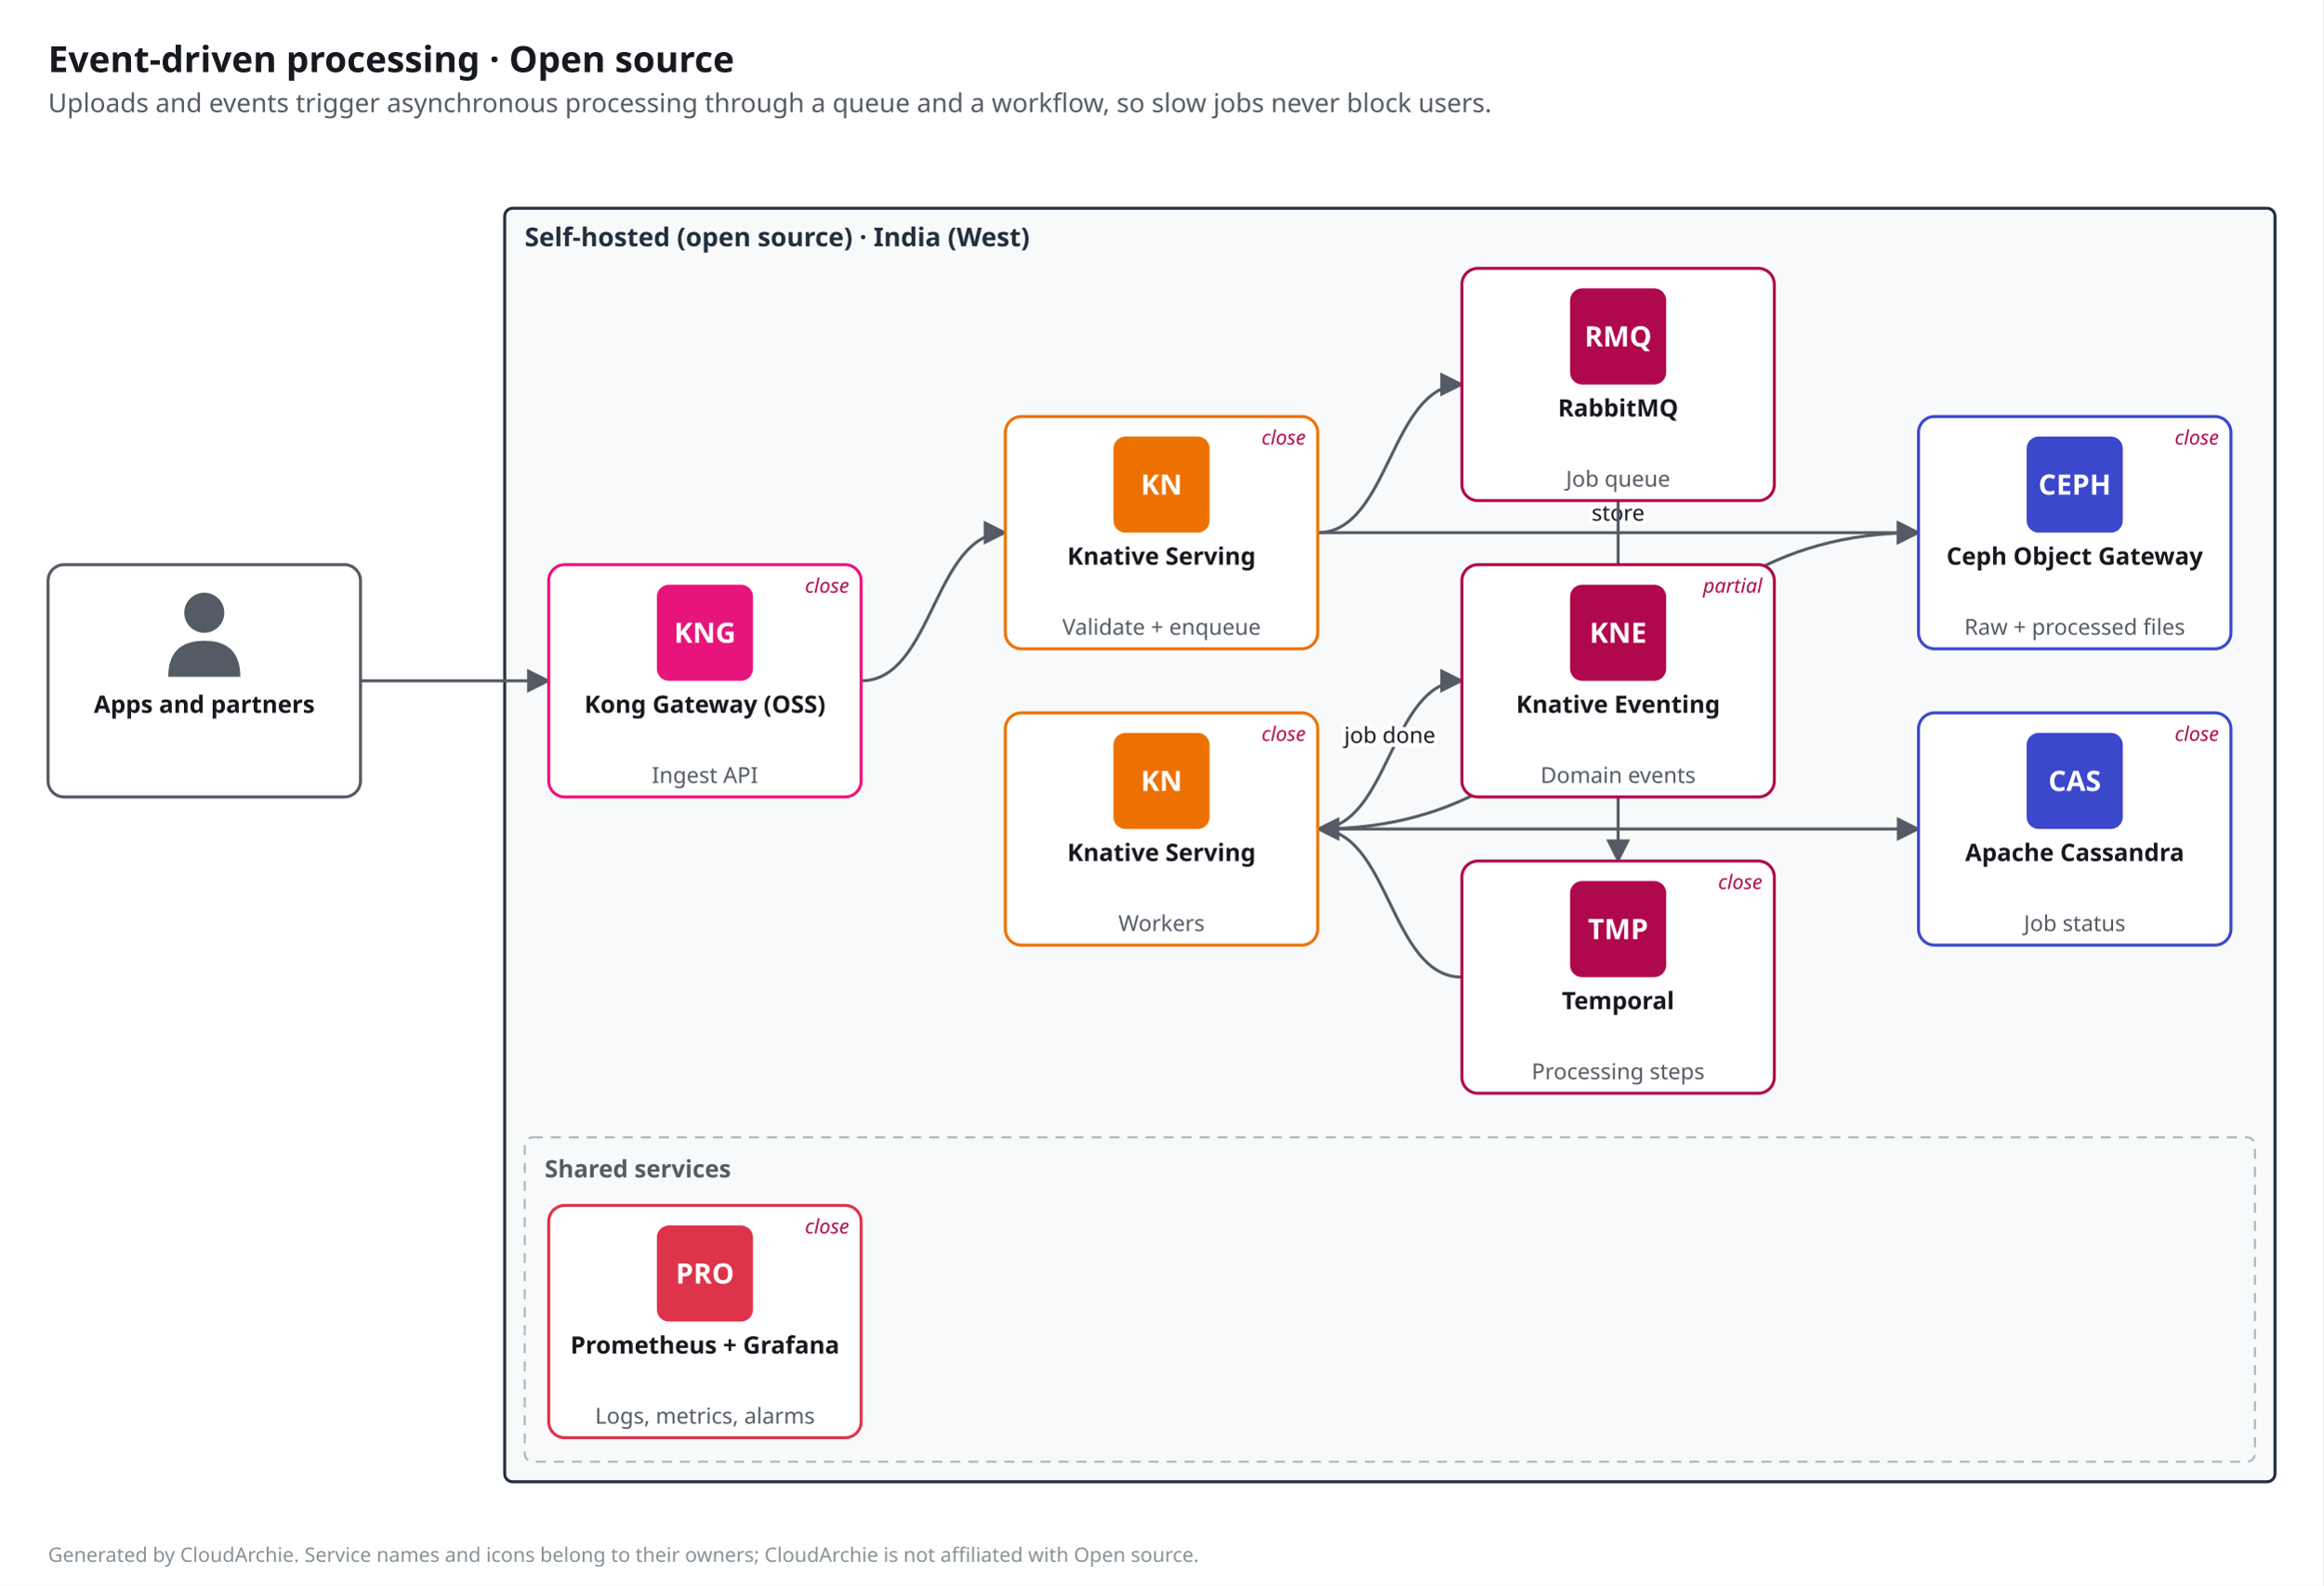
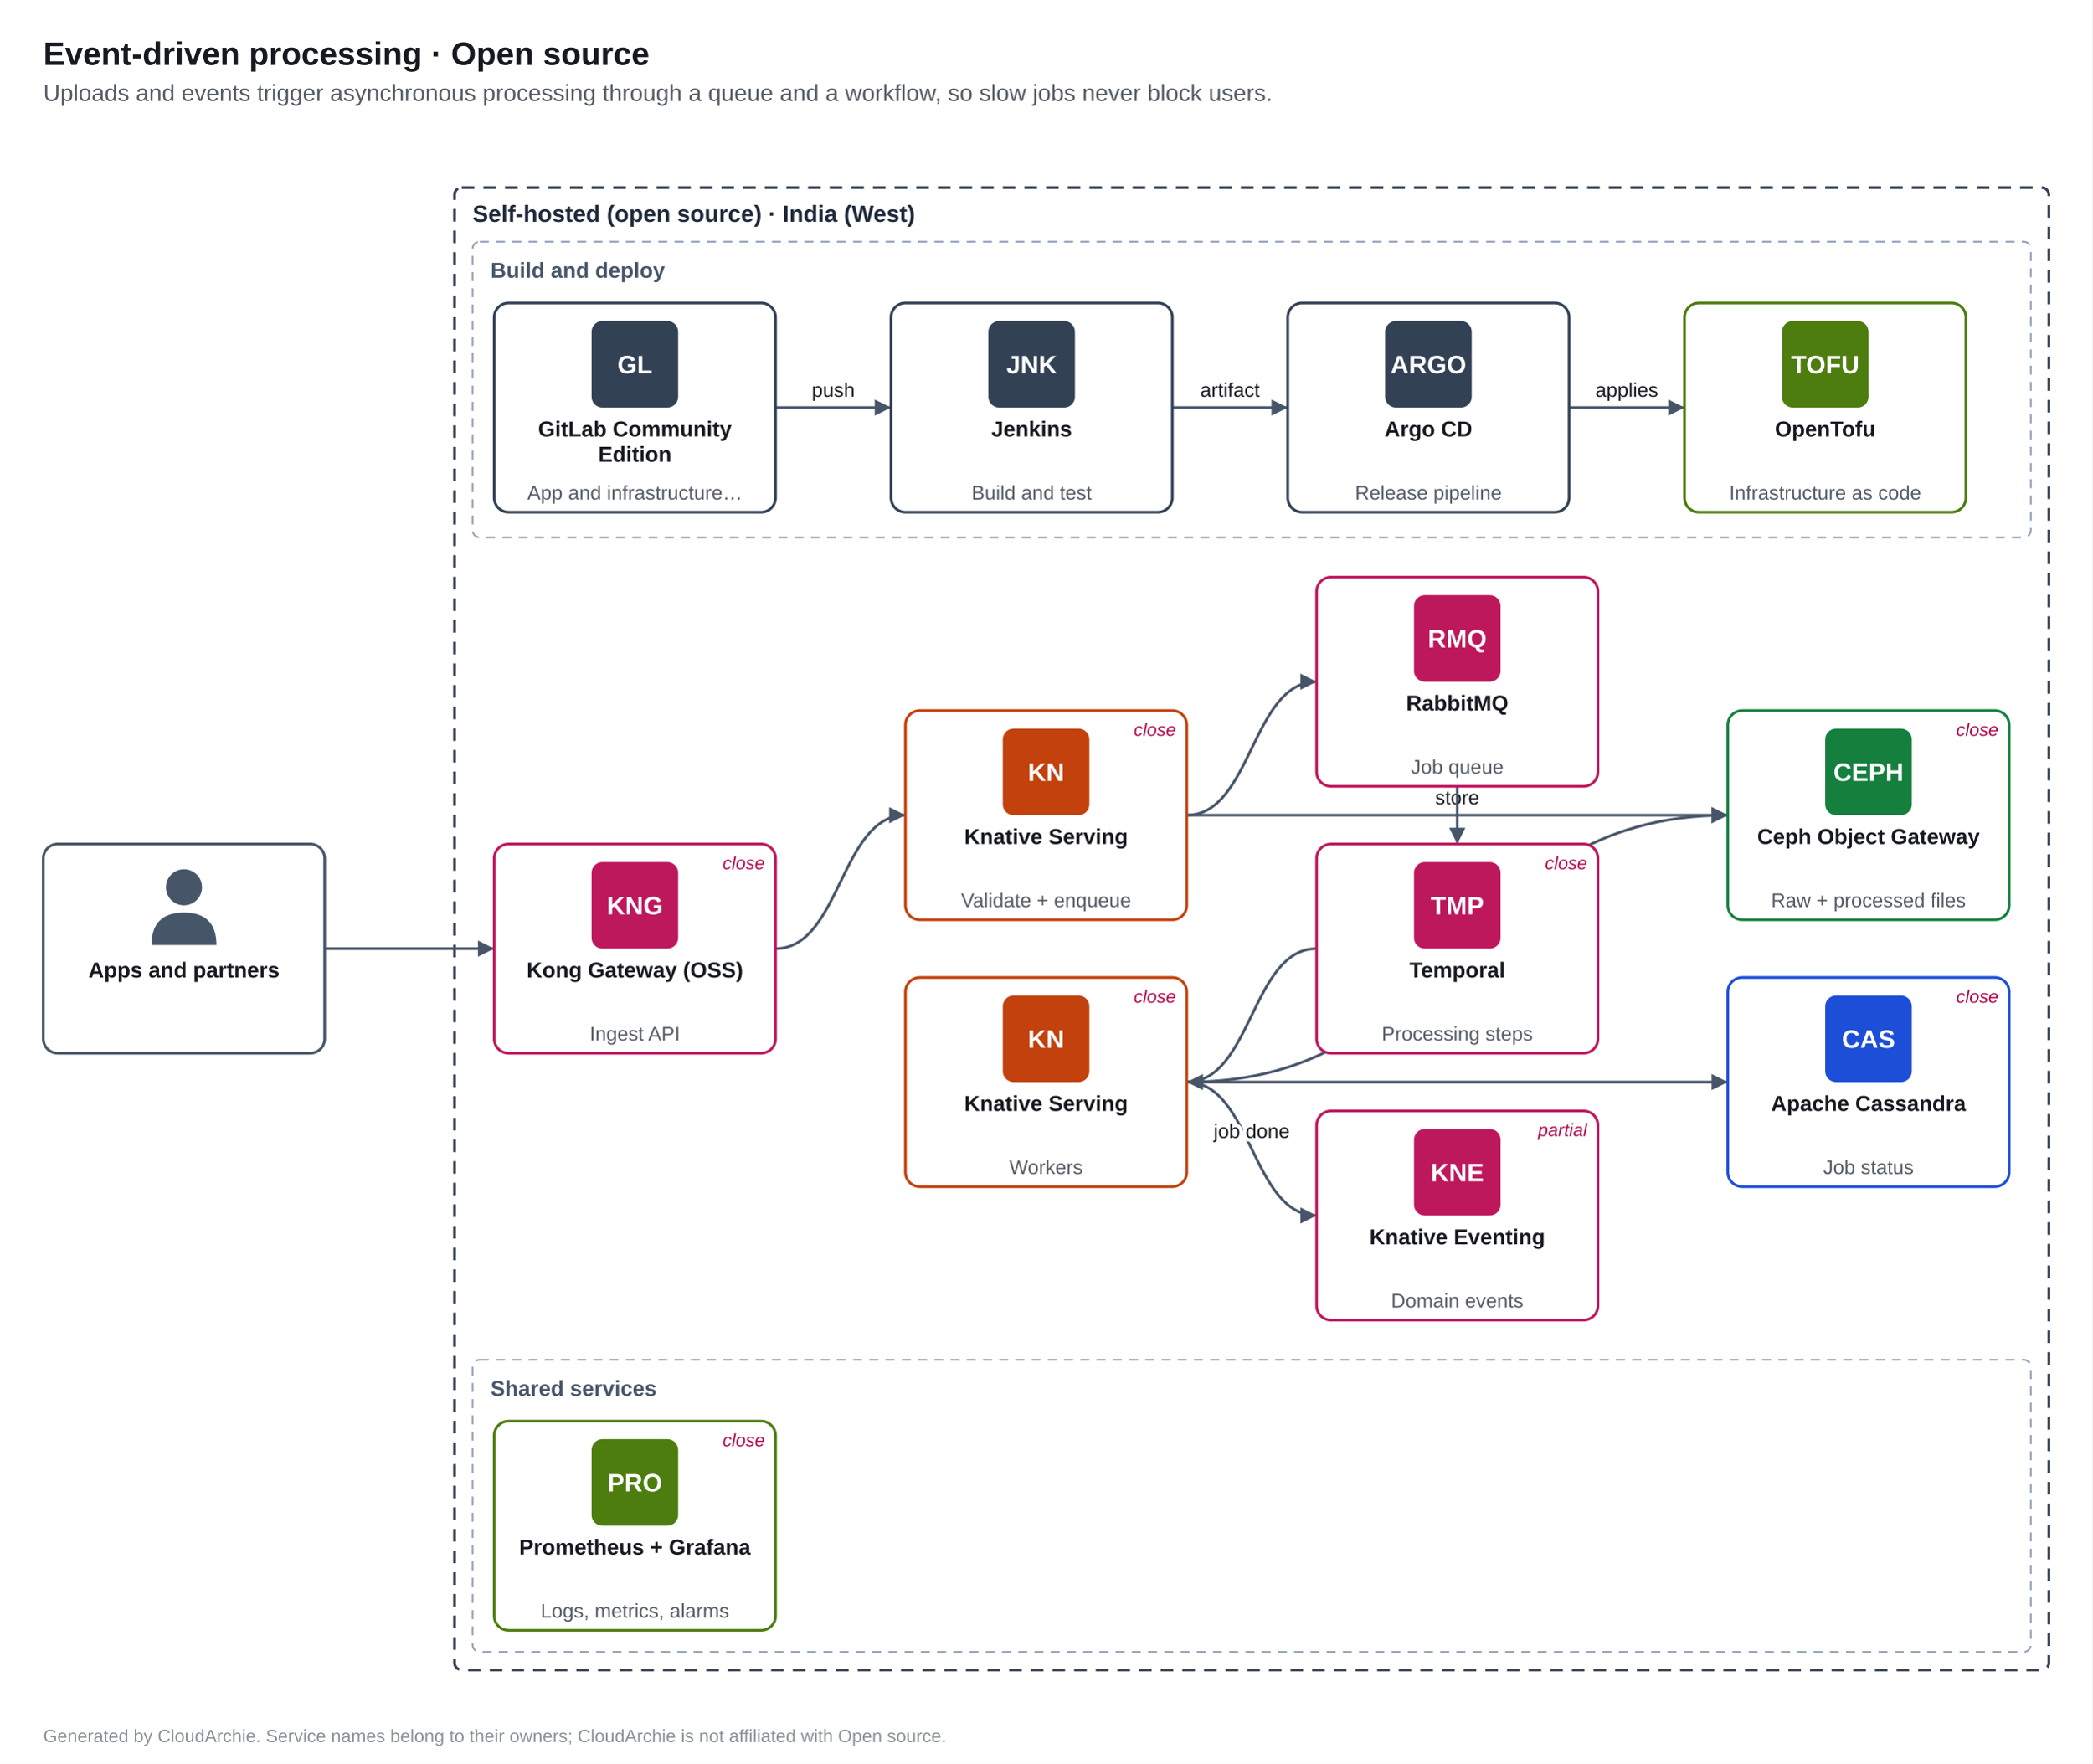
- <svg xmlns="http://www.w3.org/2000/svg" width="1160" height="792" viewBox="0 0 1160 792" role="img" aria-label="Event-driven processing on Open source">
-   <style>.bg{fill:#ffffff}
- .title{font:600 18px sans-serif;fill:#16191f}
- .subtitle{font:13px sans-serif;fill:#545b64}
- .cloud{fill:#f8f9fa;stroke:#232f3e;stroke-width:1.5}
- .cloud-label{font:600 13px sans-serif;fill:#232f3e}
- .band{fill:none;stroke:#aab7b8;stroke-dasharray:5 4}
- .band-label{font:600 12px sans-serif;fill:#545b64}
- .node-box{fill:#ffffff;stroke-width:1.5}
- .badge{font:700 14px sans-serif;fill:#ffffff}
- .service{font:600 12px sans-serif;fill:#16191f}
- .label{font:11px sans-serif;fill:#545b64}
- .fidelity{font:italic 10px sans-serif;fill:#b0084d}
- .edge{fill:none;stroke:#545b64;stroke-width:1.5}
- .edge-label{font:11px sans-serif;fill:#16191f;paint-order:stroke;stroke:#ffffff;stroke-width:4}
- .footer{font:10px sans-serif;fill:#879196}</style>
-   <defs>
-     <marker id="arrow" viewBox="0 0 10 10" refX="9" refY="5" markerWidth="8" markerHeight="8" orient="auto-start-reverse">
-       <path d="M0,0 L10,5 L0,10 z" fill="#545b64" />
-     </marker>
-   </defs>
-   <rect class="bg" width="1160" height="792" />
-   <text class="title" x="24" y="36">Event-driven processing · Open source</text>
-   <text class="subtitle" x="24" y="56">Uploads and events trigger asynchronous processing through a queue and a workflow, so slow jobs never block users.</text>
-   <rect class="cloud" x="252" y="104" width="884" height="636" rx="4" />
-   <text class="cloud-label" x="262" y="123">Self-hosted (open source) · India (West)</text>
-   <rect class="band" x="262" y="568" width="864" height="162" rx="4" />
-   <text class="band-label" x="272" y="588">Shared services</text>
-   <path class="edge" d="M180,340 C227,340 227,340 274,340" marker-end="url(#arrow)" />
-   <path class="edge" d="M430,340 C466,340 466,266 502,266" marker-end="url(#arrow)" />
-   <path class="edge" d="M658,266 C808,266 808,266 958,266" marker-end="url(#arrow)" />
-   <text class="edge-label" x="808" y="260" text-anchor="middle">store</text>
-   <path class="edge" d="M658,266 C694,266 694,192 730,192" marker-end="url(#arrow)" />
-   <path class="edge" d="M808,250 C808,340 808,340 808,430" marker-end="url(#arrow)" />
-   <path class="edge" d="M730,488 C694,488 694,414 658,414" marker-end="url(#arrow)" />
-   <path class="edge" d="M658,414 C808,414 808,266 958,266" marker-end="url(#arrow)" />
-   <path class="edge" d="M658,414 C808,414 808,414 958,414" marker-end="url(#arrow)" />
-   <path class="edge" d="M658,414 C694,414 694,340 730,340" marker-end="url(#arrow)" />
-   <text class="edge-label" x="694" y="371" text-anchor="middle">job done</text>
-   <g class="node" data-id="producers" data-capability="client">
-     <rect class="node-box" x="24" y="282" width="156" height="116" rx="8" style="stroke:#545B64" />
-     <g fill="#545B64">
-       <circle cx="102" cy="306" r="10" />
-       <path d="M84,338 Q84,320 102,320 Q120,320 120,338 Z" />
+ <svg xmlns="http://www.w3.org/2000/svg" class="ca-diagram ca-oss" width="1160" height="978" viewBox="0 0 1160 978" role="img" aria-label="Event-driven processing on Open source">
+   <style>.ca-oss{font-family:'IBM Plex Sans', 'Helvetica Neue', Arial, sans-serif}
+ .ca-oss .ca-bg{fill:#ffffff}
+ .ca-oss .ca-title{font-size:18px;font-weight:600;fill:#16191f}
+ .ca-oss .ca-subtitle{font-size:13px;fill:#545b64}
+ .ca-oss .ca-cloud{fill:#FFFFFF;stroke:#334155;stroke-width:1.5;stroke-dasharray:7 5;}
+ .ca-oss .ca-cloud-label{font-size:13px;font-weight:600;fill:#1E293B}
+ .ca-oss .ca-band{fill:none;stroke:#94A3B8;stroke-dasharray:5 4}
+ .ca-oss .ca-band-label{font-size:12px;font-weight:600;fill:#475569}
+ .ca-oss .ca-node-box{fill:#ffffff;stroke-width:1.5}
+ .ca-oss .ca-badge{font-size:14px;font-weight:700;fill:#ffffff}
+ .ca-oss .ca-service{font-size:12px;font-weight:600;fill:#16191f}
+ .ca-oss .ca-label{font-size:11px;fill:#545b64}
+ .ca-oss .ca-fidelity{font-size:10px;font-style:italic;fill:#b0084d}
+ .ca-oss .ca-edge{fill:none;stroke:#475569;stroke-width:1.5}
+ .ca-oss .ca-arrow{fill:#475569}
+ .ca-oss .ca-edge-label{font-size:11px;fill:#16191f;paint-order:stroke;stroke:#ffffff;stroke-width:4}
+ .ca-oss .ca-footer{font-size:10px;fill:#879196}</style>
+   <rect class="ca-bg" width="1160" height="978" />
+   <text class="ca-title" x="24" y="36">Event-driven processing · Open source</text>
+   <text class="ca-subtitle" x="24" y="56">Uploads and events trigger asynchronous processing through a queue and a workflow, so slow jobs never block users.</text>
+   <rect class="ca-cloud" x="252" y="104" width="884" height="822" rx="4" />
+   <text class="ca-cloud-label" x="262" y="123">Self-hosted (open source) · India (West)</text>
+   <rect class="ca-band" x="262" y="134" width="864" height="164" rx="4" />
+   <text class="ca-band-label" x="272" y="154">Build and deploy</text>
+   <rect class="ca-band" x="262" y="754" width="864" height="162" rx="4" />
+   <text class="ca-band-label" x="272" y="774">Shared services</text>
+   <path class="ca-edge" data-from="producers" data-to="api" d="M180,526 C227,526 227,526 274,526" />
+   <polygon class="ca-arrow" data-from="producers" data-to="api" points="274,526 265,521.5 265,530.5" />
+   <path class="ca-edge" data-from="api" data-to="ingest" d="M430,526 C466,526 466,452 502,452" />
+   <polygon class="ca-arrow" data-from="api" data-to="ingest" points="502,452 493,447.5 493,456.5" />
+   <path class="ca-edge" data-from="ingest" data-to="raw" d="M658,452 C808,452 808,452 958,452" />
+   <polygon class="ca-arrow" data-from="ingest" data-to="raw" points="958,452 949,447.5 949,456.5" />
+   <text class="ca-edge-label" data-from="ingest" data-to="raw" x="808" y="446" text-anchor="middle">store</text>
+   <path class="ca-edge" data-from="ingest" data-to="queue" d="M658,452 C694,452 694,378 730,378" />
+   <polygon class="ca-arrow" data-from="ingest" data-to="queue" points="730,378 721,373.5 721,382.5" />
+   <path class="ca-edge" data-from="queue" data-to="workflow" d="M808,436 C808,452 808,452 808,468" />
+   <polygon class="ca-arrow" data-from="queue" data-to="workflow" points="808,468 803.5,459 812.5,459" />
+   <path class="ca-edge" data-from="workflow" data-to="workers" d="M730,526 C694,526 694,600 658,600" />
+   <polygon class="ca-arrow" data-from="workflow" data-to="workers" points="658,600 667,595.5 667,604.5" />
+   <path class="ca-edge" data-from="workers" data-to="raw" d="M658,600 C808,600 808,452 958,452" />
+   <polygon class="ca-arrow" data-from="workers" data-to="raw" points="958,452 949,447.5 949,456.5" />
+   <path class="ca-edge" data-from="workers" data-to="state" d="M658,600 C808,600 808,600 958,600" />
+   <polygon class="ca-arrow" data-from="workers" data-to="state" points="958,600 949,595.5 949,604.5" />
+   <path class="ca-edge" data-from="workers" data-to="events" d="M658,600 C694,600 694,674 730,674" />
+   <polygon class="ca-arrow" data-from="workers" data-to="events" points="730,674 721,669.5 721,678.5" />
+   <text class="ca-edge-label" data-from="workers" data-to="events" x="694" y="631" text-anchor="middle">job done</text>
+   <path class="ca-edge" data-from="repo" data-to="build" d="M430,226 C462,226 462,226 494,226" />
+   <polygon class="ca-arrow" data-from="repo" data-to="build" points="494,226 485,221.5 485,230.5" />
+   <text class="ca-edge-label" data-from="repo" data-to="build" x="462" y="220" text-anchor="middle">push</text>
+   <path class="ca-edge" data-from="build" data-to="deploy" d="M650,226 C682,226 682,226 714,226" />
+   <polygon class="ca-arrow" data-from="build" data-to="deploy" points="714,226 705,221.5 705,230.5" />
+   <text class="ca-edge-label" data-from="build" data-to="deploy" x="682" y="220" text-anchor="middle">artifact</text>
+   <path class="ca-edge" data-from="deploy" data-to="infra-code" d="M870,226 C902,226 902,226 934,226" />
+   <polygon class="ca-arrow" data-from="deploy" data-to="infra-code" points="934,226 925,221.5 925,230.5" />
+   <text class="ca-edge-label" data-from="deploy" data-to="infra-code" x="902" y="220" text-anchor="middle">applies</text>
+   <g class="node" data-id="producers" data-capability="client" data-stage="users">
+     <rect class="ca-node-box" x="24" y="468" width="156" height="116" rx="8" style="stroke:#475569" />
+     <g fill="#475569">
+       <circle cx="102" cy="492" r="10" />
+       <path d="M84,524 Q84,506 102,506 Q120,506 120,524 Z" />
    </g>
-     <text class="service" x="102" y="356" text-anchor="middle">Apps and partners</text>
+     <text class="ca-service" x="102" y="542" text-anchor="middle">Apps and partners</text>
  </g>
-   <g class="node" data-id="api" data-capability="api-gateway">
-     <rect class="node-box" x="274" y="282" width="156" height="116" rx="8" style="stroke:#E7157B" />
-     <rect x="328" y="292" width="48" height="48" rx="6" fill="#E7157B" />
-     <text class="badge" x="352" y="321" text-anchor="middle">KNG</text>
-     <text class="service" x="352" y="356" text-anchor="middle">Kong Gateway (OSS)</text>
-     <text class="label" x="352" y="391" text-anchor="middle">Ingest API</text>
-     <text class="fidelity" x="424" y="296" text-anchor="end">close</text>
+   <g class="node" data-id="api" data-capability="api-gateway" data-stage="serve">
+     <rect class="ca-node-box" x="274" y="468" width="156" height="116" rx="8" style="stroke:#BE185D" />
+     <rect x="328" y="478" width="48" height="48" rx="6" fill="#BE185D" />
+     <text class="ca-badge" x="352" y="507" text-anchor="middle">KNG</text>
+     <text class="ca-service" x="352" y="542" text-anchor="middle">Kong Gateway (OSS)</text>
+     <text class="ca-label" x="352" y="577" text-anchor="middle">Ingest API</text>
+     <text class="ca-fidelity" x="424" y="482" text-anchor="end">close</text>
  </g>
-   <g class="node" data-id="ingest" data-capability="serverless-function">
-     <rect class="node-box" x="502" y="208" width="156" height="116" rx="8" style="stroke:#ED7100" />
-     <rect x="556" y="218" width="48" height="48" rx="6" fill="#ED7100" />
-     <text class="badge" x="580" y="247" text-anchor="middle">KN</text>
-     <text class="service" x="580" y="282" text-anchor="middle">Knative Serving</text>
-     <text class="label" x="580" y="317" text-anchor="middle">Validate + enqueue</text>
-     <text class="fidelity" x="652" y="222" text-anchor="end">close</text>
+   <g class="node" data-id="ingest" data-capability="serverless-function" data-stage="run">
+     <rect class="ca-node-box" x="502" y="394" width="156" height="116" rx="8" style="stroke:#C2410C" />
+     <rect x="556" y="404" width="48" height="48" rx="6" fill="#C2410C" />
+     <text class="ca-badge" x="580" y="433" text-anchor="middle">KN</text>
+     <text class="ca-service" x="580" y="468" text-anchor="middle">Knative Serving</text>
+     <text class="ca-label" x="580" y="503" text-anchor="middle">Validate + enqueue</text>
+     <text class="ca-fidelity" x="652" y="408" text-anchor="end">close</text>
  </g>
-   <g class="node" data-id="queue" data-capability="message-queue">
-     <rect class="node-box" x="730" y="134" width="156" height="116" rx="8" style="stroke:#B0084D" />
-     <rect x="784" y="144" width="48" height="48" rx="6" fill="#B0084D" />
-     <text class="badge" x="808" y="173" text-anchor="middle">RMQ</text>
-     <text class="service" x="808" y="208" text-anchor="middle">RabbitMQ</text>
-     <text class="label" x="808" y="243" text-anchor="middle">Job queue</text>
+   <g class="node" data-id="queue" data-capability="message-queue" data-stage="integrate">
+     <rect class="ca-node-box" x="730" y="320" width="156" height="116" rx="8" style="stroke:#BE185D" />
+     <rect x="784" y="330" width="48" height="48" rx="6" fill="#BE185D" />
+     <text class="ca-badge" x="808" y="359" text-anchor="middle">RMQ</text>
+     <text class="ca-service" x="808" y="394" text-anchor="middle">RabbitMQ</text>
+     <text class="ca-label" x="808" y="429" text-anchor="middle">Job queue</text>
  </g>
-   <g class="node" data-id="events" data-capability="event-bus">
-     <rect class="node-box" x="730" y="282" width="156" height="116" rx="8" style="stroke:#B0084D" />
-     <rect x="784" y="292" width="48" height="48" rx="6" fill="#B0084D" />
-     <text class="badge" x="808" y="321" text-anchor="middle">KNE</text>
-     <text class="service" x="808" y="356" text-anchor="middle">Knative Eventing</text>
-     <text class="label" x="808" y="391" text-anchor="middle">Domain events</text>
-     <text class="fidelity" x="880" y="296" text-anchor="end">partial</text>
+   <g class="node" data-id="events" data-capability="event-bus" data-stage="integrate">
+     <rect class="ca-node-box" x="730" y="616" width="156" height="116" rx="8" style="stroke:#BE185D" />
+     <rect x="784" y="626" width="48" height="48" rx="6" fill="#BE185D" />
+     <text class="ca-badge" x="808" y="655" text-anchor="middle">KNE</text>
+     <text class="ca-service" x="808" y="690" text-anchor="middle">Knative Eventing</text>
+     <text class="ca-label" x="808" y="725" text-anchor="middle">Domain events</text>
+     <text class="ca-fidelity" x="880" y="630" text-anchor="end">partial</text>
  </g>
-   <g class="node" data-id="workflow" data-capability="workflow">
-     <rect class="node-box" x="730" y="430" width="156" height="116" rx="8" style="stroke:#B0084D" />
-     <rect x="784" y="440" width="48" height="48" rx="6" fill="#B0084D" />
-     <text class="badge" x="808" y="469" text-anchor="middle">TMP</text>
-     <text class="service" x="808" y="504" text-anchor="middle">Temporal</text>
-     <text class="label" x="808" y="539" text-anchor="middle">Processing steps</text>
-     <text class="fidelity" x="880" y="444" text-anchor="end">close</text>
+   <g class="node" data-id="workflow" data-capability="workflow" data-stage="integrate">
+     <rect class="ca-node-box" x="730" y="468" width="156" height="116" rx="8" style="stroke:#BE185D" />
+     <rect x="784" y="478" width="48" height="48" rx="6" fill="#BE185D" />
+     <text class="ca-badge" x="808" y="507" text-anchor="middle">TMP</text>
+     <text class="ca-service" x="808" y="542" text-anchor="middle">Temporal</text>
+     <text class="ca-label" x="808" y="577" text-anchor="middle">Processing steps</text>
+     <text class="ca-fidelity" x="880" y="482" text-anchor="end">close</text>
  </g>
-   <g class="node" data-id="workers" data-capability="serverless-function">
-     <rect class="node-box" x="502" y="356" width="156" height="116" rx="8" style="stroke:#ED7100" />
-     <rect x="556" y="366" width="48" height="48" rx="6" fill="#ED7100" />
-     <text class="badge" x="580" y="395" text-anchor="middle">KN</text>
-     <text class="service" x="580" y="430" text-anchor="middle">Knative Serving</text>
-     <text class="label" x="580" y="465" text-anchor="middle">Workers</text>
-     <text class="fidelity" x="652" y="370" text-anchor="end">close</text>
+   <g class="node" data-id="workers" data-capability="serverless-function" data-stage="run">
+     <rect class="ca-node-box" x="502" y="542" width="156" height="116" rx="8" style="stroke:#C2410C" />
+     <rect x="556" y="552" width="48" height="48" rx="6" fill="#C2410C" />
+     <text class="ca-badge" x="580" y="581" text-anchor="middle">KN</text>
+     <text class="ca-service" x="580" y="616" text-anchor="middle">Knative Serving</text>
+     <text class="ca-label" x="580" y="651" text-anchor="middle">Workers</text>
+     <text class="ca-fidelity" x="652" y="556" text-anchor="end">close</text>
  </g>
-   <g class="node" data-id="raw" data-capability="object-storage">
-     <rect class="node-box" x="958" y="208" width="156" height="116" rx="8" style="stroke:#3B48CC" />
-     <rect x="1012" y="218" width="48" height="48" rx="6" fill="#3B48CC" />
-     <text class="badge" x="1036" y="247" text-anchor="middle">CEPH</text>
-     <text class="service" x="1036" y="282" text-anchor="middle">Ceph Object Gateway</text>
-     <text class="label" x="1036" y="317" text-anchor="middle">Raw + processed files</text>
-     <text class="fidelity" x="1108" y="222" text-anchor="end">close</text>
+   <g class="node" data-id="raw" data-capability="object-storage" data-stage="store">
+     <rect class="ca-node-box" x="958" y="394" width="156" height="116" rx="8" style="stroke:#15803D" />
+     <rect x="1012" y="404" width="48" height="48" rx="6" fill="#15803D" />
+     <text class="ca-badge" x="1036" y="433" text-anchor="middle">CEPH</text>
+     <text class="ca-service" x="1036" y="468" text-anchor="middle">Ceph Object Gateway</text>
+     <text class="ca-label" x="1036" y="503" text-anchor="middle">Raw + processed files</text>
+     <text class="ca-fidelity" x="1108" y="408" text-anchor="end">close</text>
  </g>
-   <g class="node" data-id="state" data-capability="key-value-db">
-     <rect class="node-box" x="958" y="356" width="156" height="116" rx="8" style="stroke:#3B48CC" />
-     <rect x="1012" y="366" width="48" height="48" rx="6" fill="#3B48CC" />
-     <text class="badge" x="1036" y="395" text-anchor="middle">CAS</text>
-     <text class="service" x="1036" y="430" text-anchor="middle">Apache Cassandra</text>
-     <text class="label" x="1036" y="465" text-anchor="middle">Job status</text>
-     <text class="fidelity" x="1108" y="370" text-anchor="end">close</text>
+   <g class="node" data-id="state" data-capability="key-value-db" data-stage="store">
+     <rect class="ca-node-box" x="958" y="542" width="156" height="116" rx="8" style="stroke:#1D4ED8" />
+     <rect x="1012" y="552" width="48" height="48" rx="6" fill="#1D4ED8" />
+     <text class="ca-badge" x="1036" y="581" text-anchor="middle">CAS</text>
+     <text class="ca-service" x="1036" y="616" text-anchor="middle">Apache Cassandra</text>
+     <text class="ca-label" x="1036" y="651" text-anchor="middle">Job status</text>
+     <text class="ca-fidelity" x="1108" y="556" text-anchor="end">close</text>
  </g>
-   <g class="node" data-id="logs" data-capability="monitoring">
-     <rect class="node-box" x="274" y="602" width="156" height="116" rx="8" style="stroke:#DD344C" />
-     <rect x="328" y="612" width="48" height="48" rx="6" fill="#DD344C" />
-     <text class="badge" x="352" y="641" text-anchor="middle">PRO</text>
-     <text class="service" x="352" y="676" text-anchor="middle">Prometheus + Grafana</text>
-     <text class="label" x="352" y="711" text-anchor="middle">Logs, metrics, alarms</text>
-     <text class="fidelity" x="424" y="616" text-anchor="end">close</text>
+   <g class="node" data-id="logs" data-capability="monitoring" data-stage="operate">
+     <rect class="ca-node-box" x="274" y="788" width="156" height="116" rx="8" style="stroke:#4D7C0F" />
+     <rect x="328" y="798" width="48" height="48" rx="6" fill="#4D7C0F" />
+     <text class="ca-badge" x="352" y="827" text-anchor="middle">PRO</text>
+     <text class="ca-service" x="352" y="862" text-anchor="middle">Prometheus + Grafana</text>
+     <text class="ca-label" x="352" y="897" text-anchor="middle">Logs, metrics, alarms</text>
+     <text class="ca-fidelity" x="424" y="802" text-anchor="end">close</text>
  </g>
-   <text class="footer" x="24" y="780">Generated by CloudArchie. Service names and icons belong to their owners; CloudArchie is not affiliated with Open source.</text>
+   <g class="node" data-id="repo" data-capability="source-control" data-stage="code">
+     <rect class="ca-node-box" x="274" y="168" width="156" height="116" rx="8" style="stroke:#334155" />
+     <rect x="328" y="178" width="48" height="48" rx="6" fill="#334155" />
+     <text class="ca-badge" x="352" y="207" text-anchor="middle">GL</text>
+     <text class="ca-service" x="352" y="242" text-anchor="middle">GitLab Community</text>
+     <text class="ca-service" x="352" y="256" text-anchor="middle">Edition</text>
+     <text class="ca-label" x="352" y="277" text-anchor="middle">App and infrastructure…</text>
+   </g>
+   <g class="node" data-id="build" data-capability="ci-build" data-stage="build">
+     <rect class="ca-node-box" x="494" y="168" width="156" height="116" rx="8" style="stroke:#334155" />
+     <rect x="548" y="178" width="48" height="48" rx="6" fill="#334155" />
+     <text class="ca-badge" x="572" y="207" text-anchor="middle">JNK</text>
+     <text class="ca-service" x="572" y="242" text-anchor="middle">Jenkins</text>
+     <text class="ca-label" x="572" y="277" text-anchor="middle">Build and test</text>
+   </g>
+   <g class="node" data-id="deploy" data-capability="cd-deploy" data-stage="ship">
+     <rect class="ca-node-box" x="714" y="168" width="156" height="116" rx="8" style="stroke:#334155" />
+     <rect x="768" y="178" width="48" height="48" rx="6" fill="#334155" />
+     <text class="ca-badge" x="792" y="207" text-anchor="middle">ARGO</text>
+     <text class="ca-service" x="792" y="242" text-anchor="middle">Argo CD</text>
+     <text class="ca-label" x="792" y="277" text-anchor="middle">Release pipeline</text>
+   </g>
+   <g class="node" data-id="infra-code" data-capability="iac" data-stage="code">
+     <rect class="ca-node-box" x="934" y="168" width="156" height="116" rx="8" style="stroke:#4D7C0F" />
+     <rect x="988" y="178" width="48" height="48" rx="6" fill="#4D7C0F" />
+     <text class="ca-badge" x="1012" y="207" text-anchor="middle">TOFU</text>
+     <text class="ca-service" x="1012" y="242" text-anchor="middle">OpenTofu</text>
+     <text class="ca-label" x="1012" y="277" text-anchor="middle">Infrastructure as code</text>
+   </g>
+   <text class="ca-footer" x="24" y="966">Generated by CloudArchie. Service names belong to their owners; CloudArchie is not affiliated with Open source.</text>
</svg>
